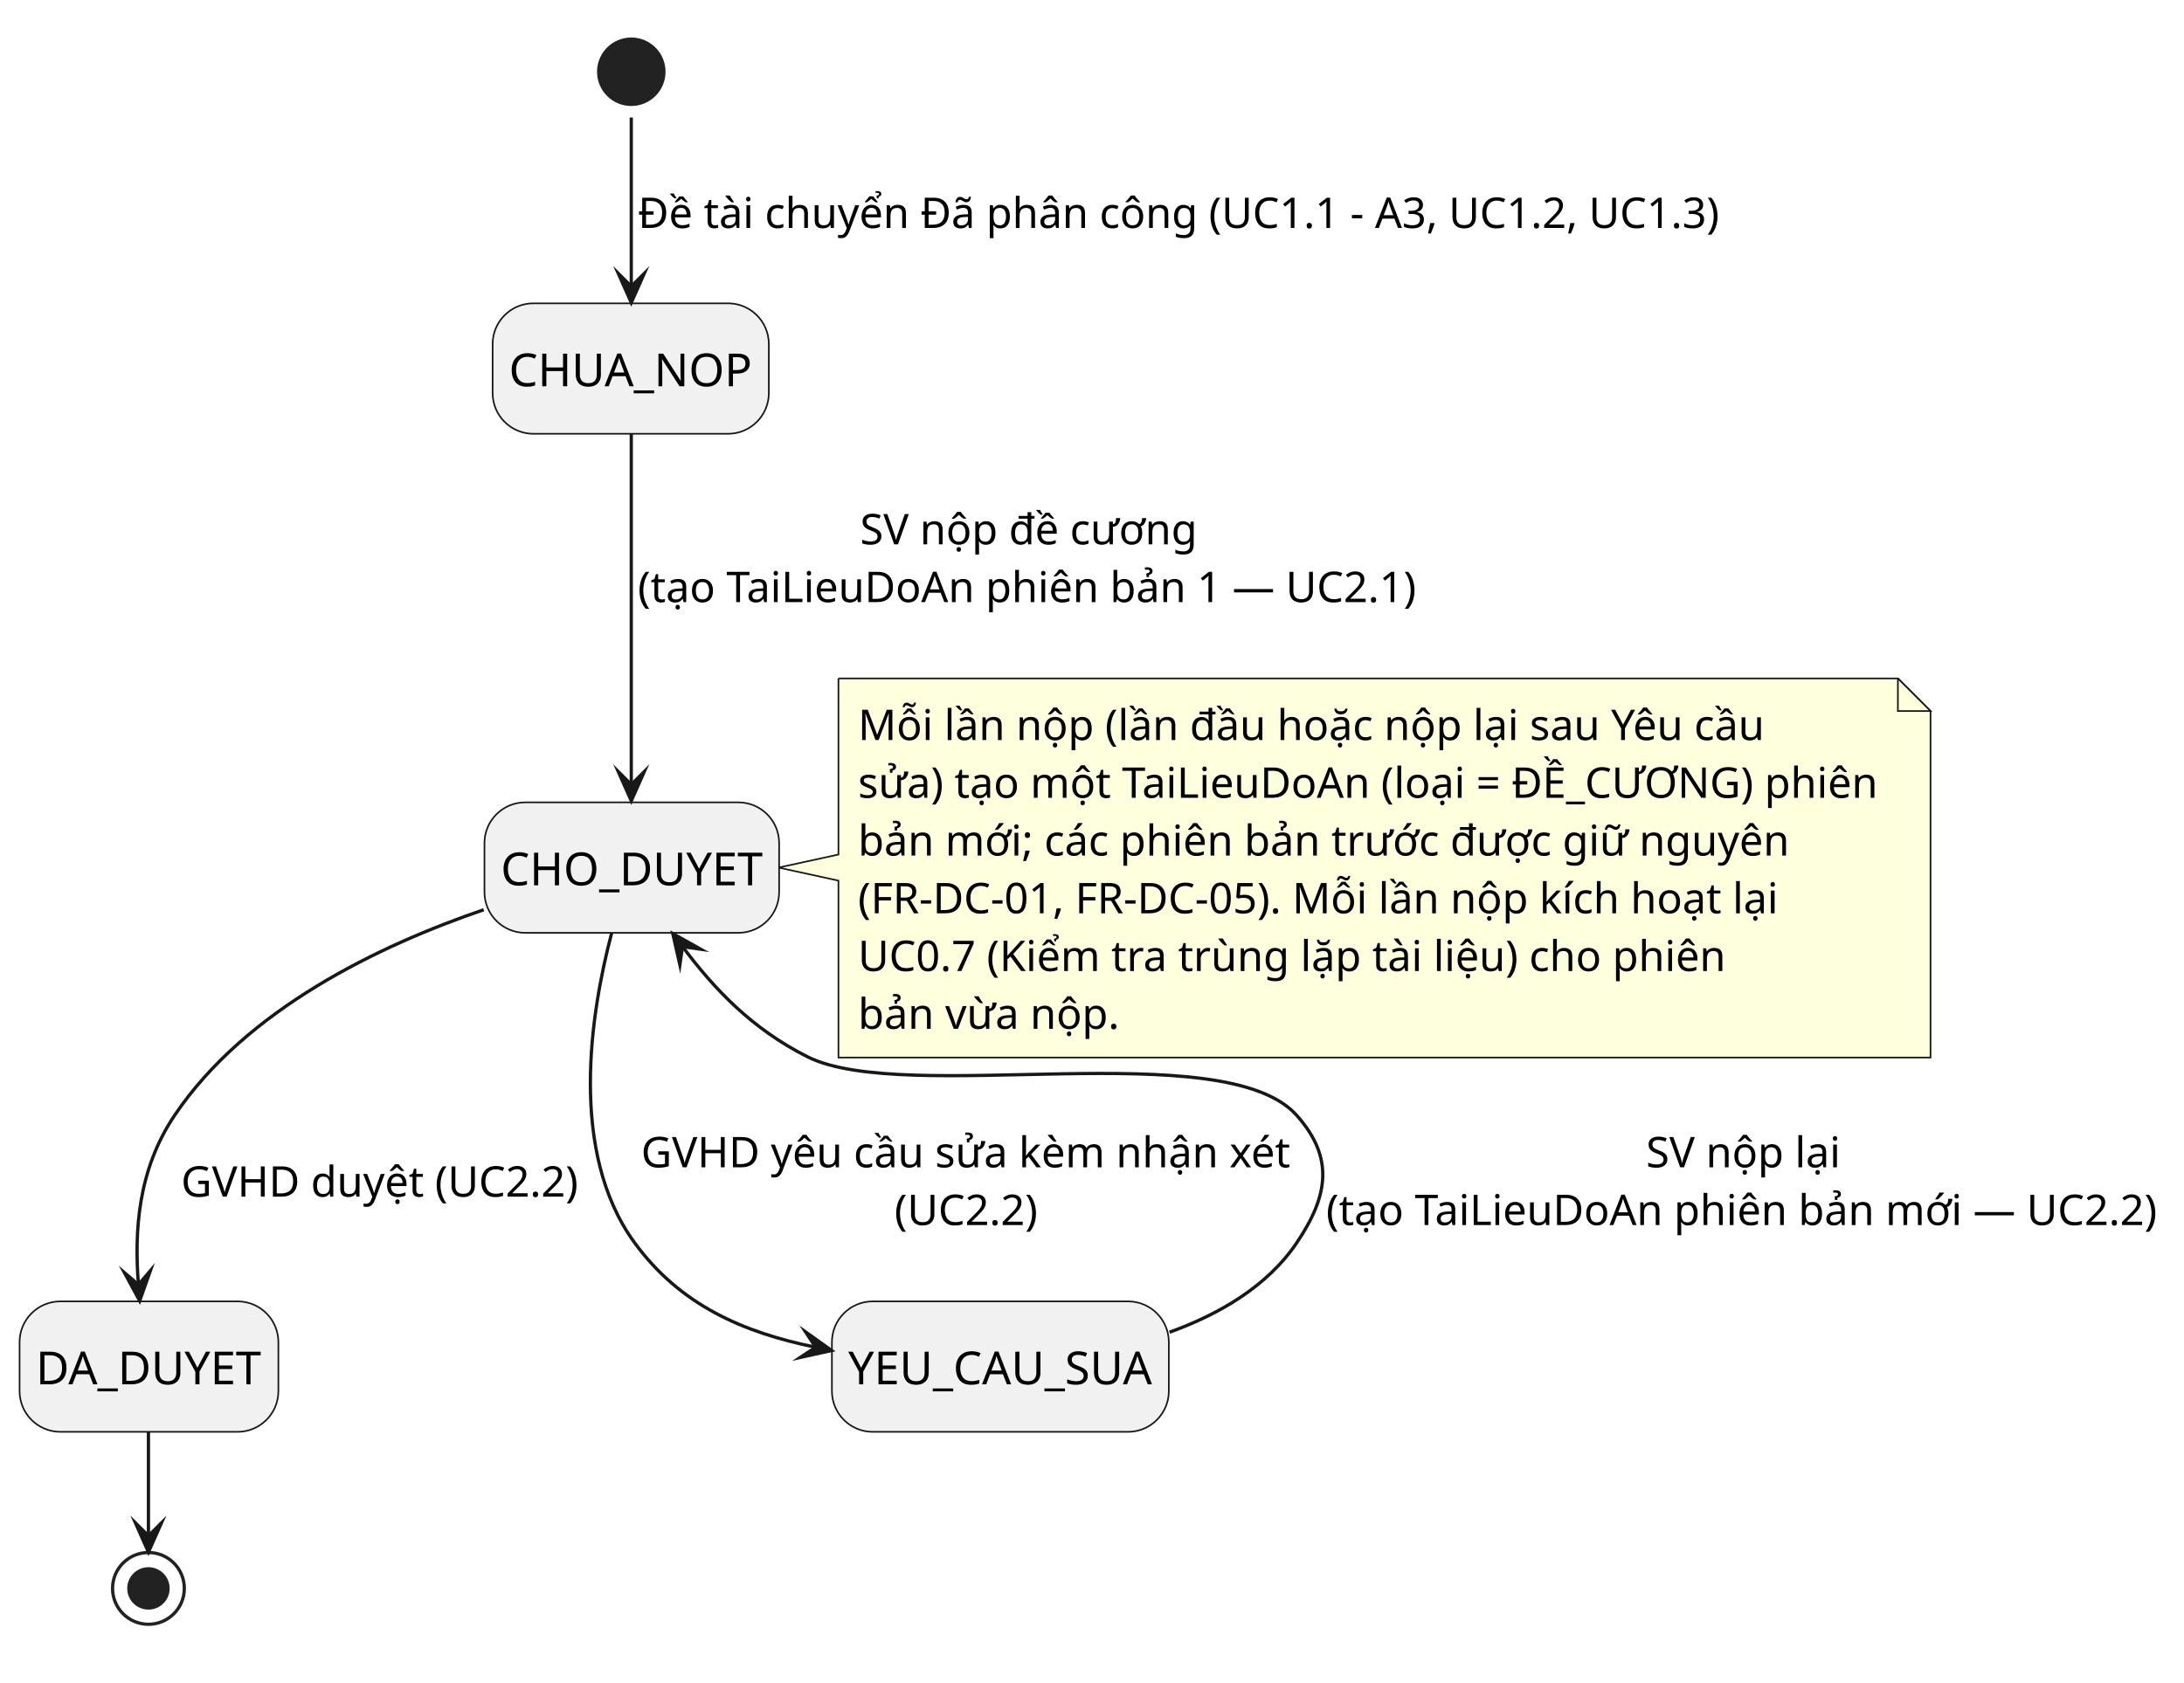
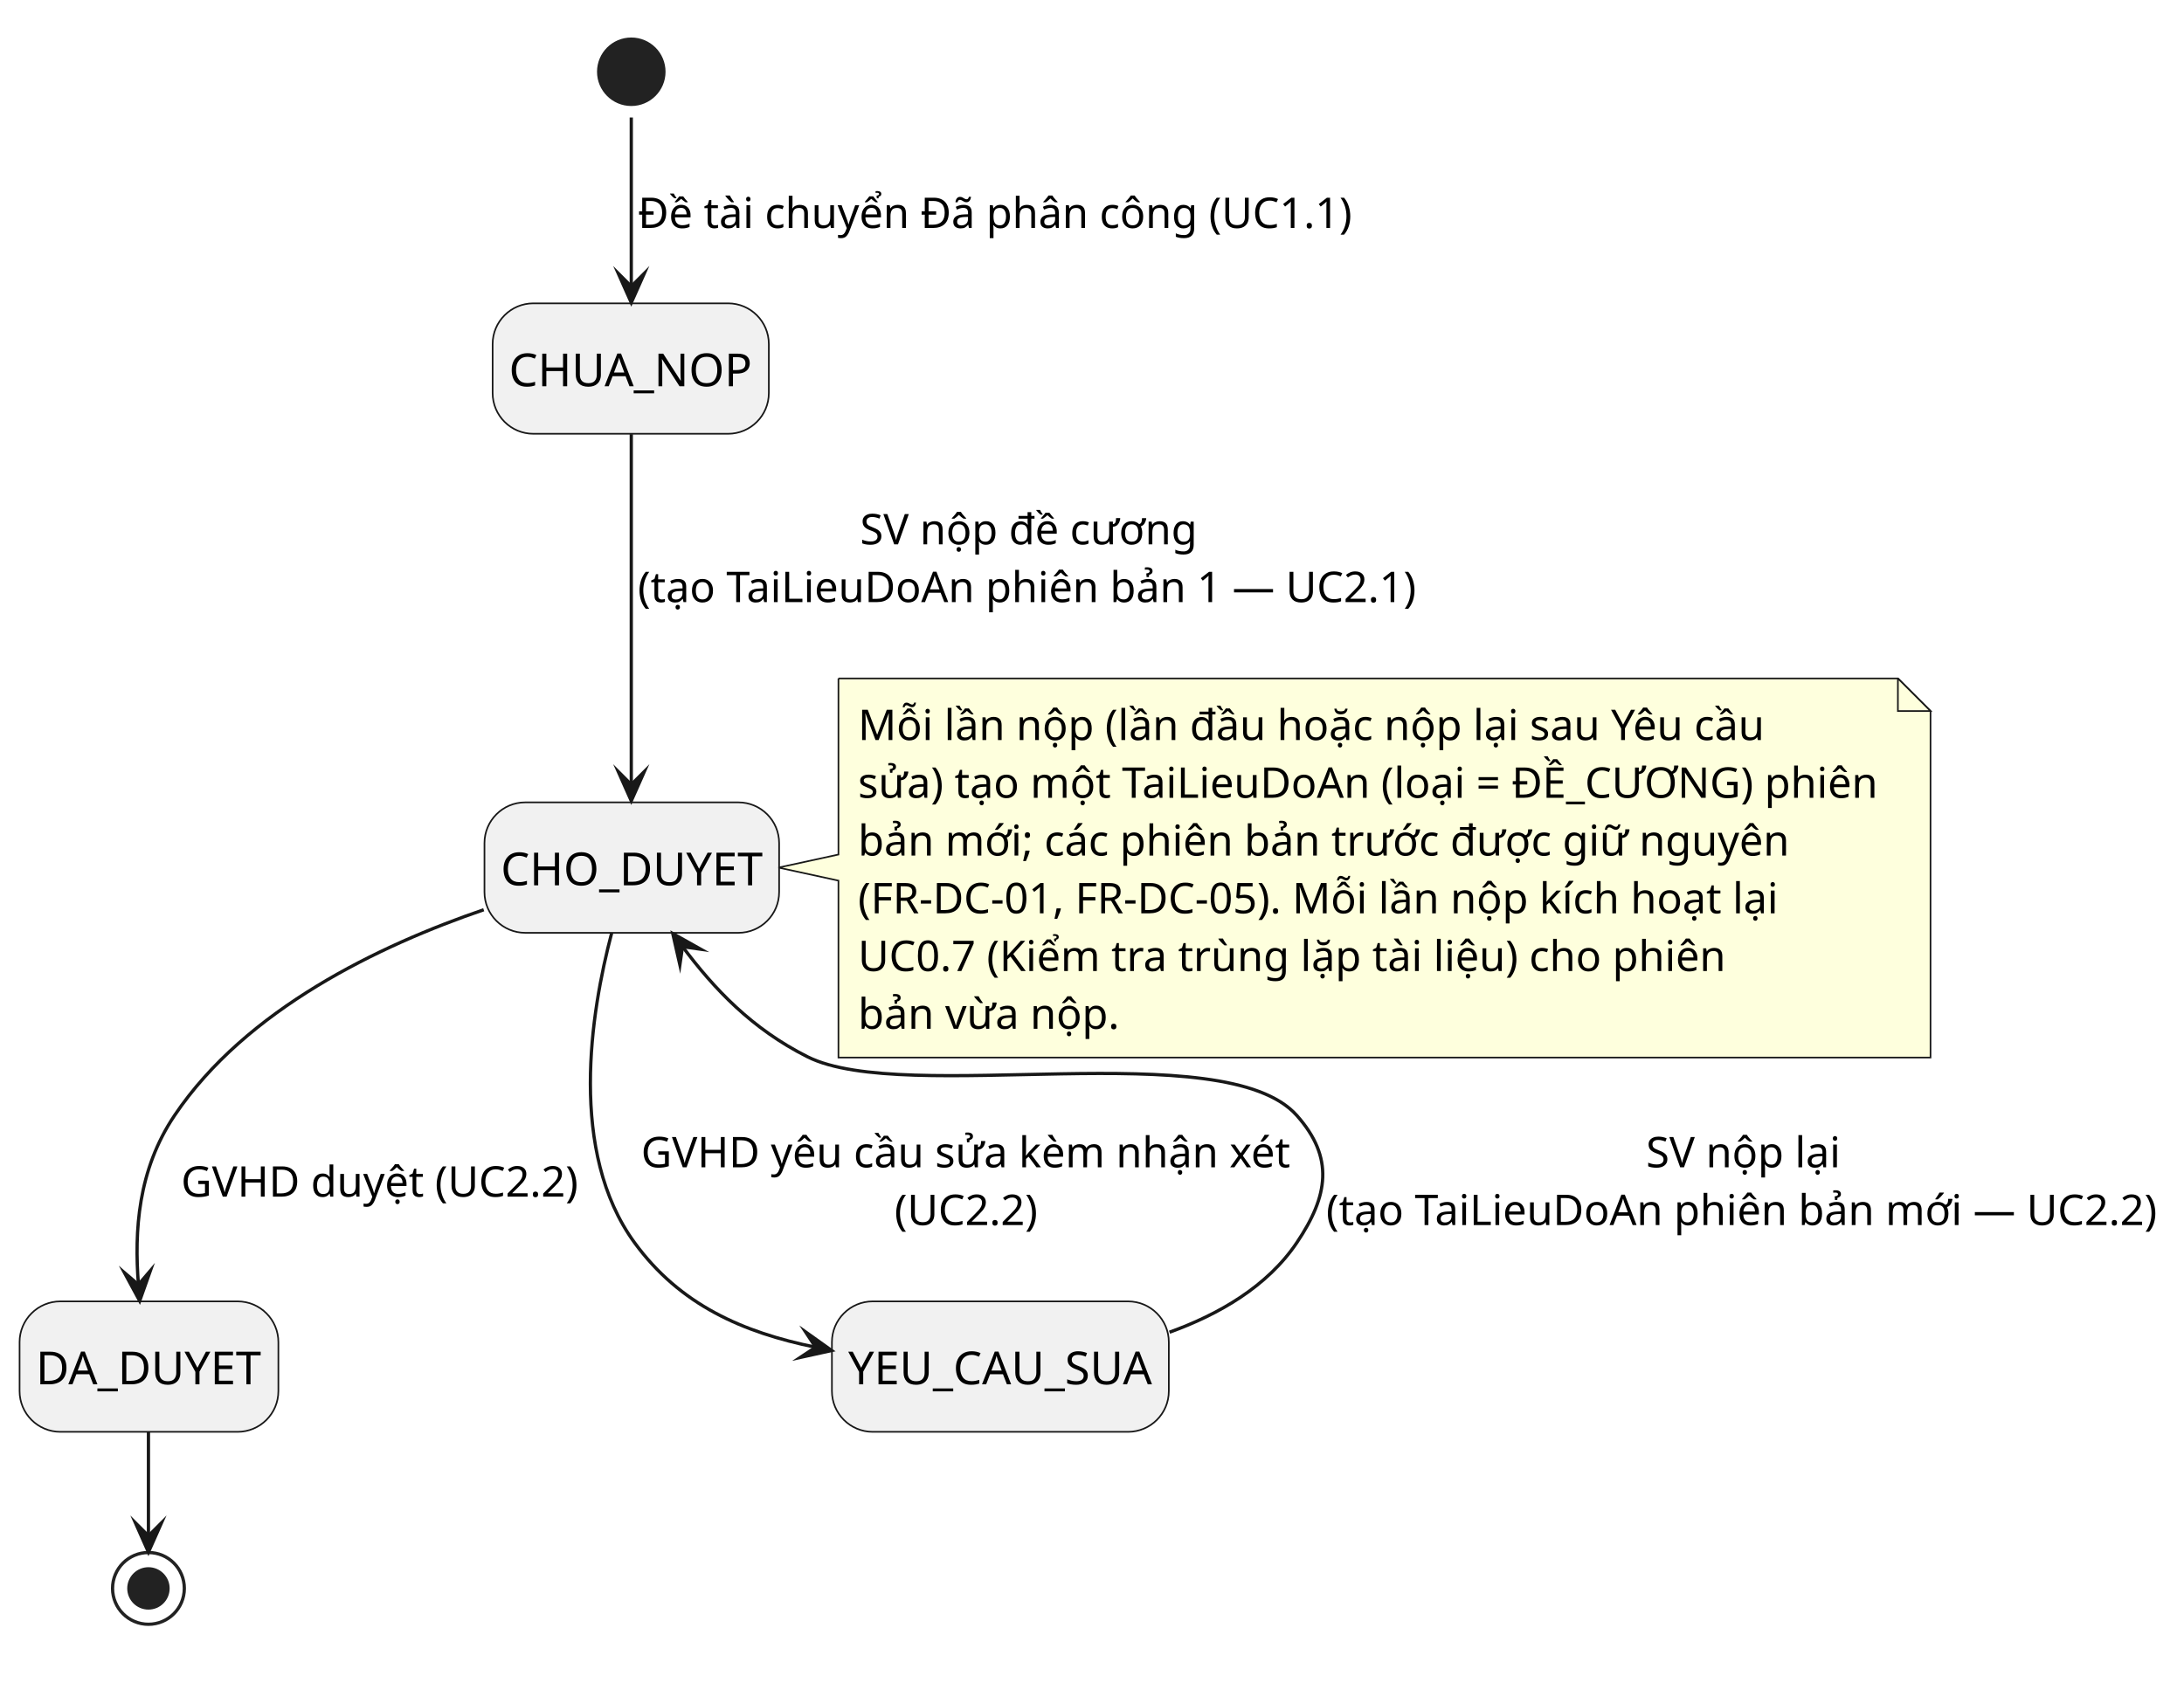
<svg xmlns="http://www.w3.org/2000/svg" version="1.1" data-diagram-type="STATE" style="width:1046px;height:806px;background:#FFFFFF;" width="1046.875px" height="806.25px" viewBox="0 0 1046 806" zoomAndPan="magnify" preserveAspectRatio="none" contentStyleType="text/css">
  <defs />
  <g font-family="sans-serif" lengthAdjust="spacing">
    <g class="start_entity" data-qualified-name=".start." id="ent0001" data-source-line="3">
      <ellipse cx="302.344" cy="34.375" rx="15.625" ry="15.625" fill="#222" style="stroke:#222;stroke-width:1.563;" />
    </g>
    <rect x="235.938" y="145.313" width="132.284" height="62.5" fill="#F1F1F1" style="stroke:#181818;stroke-width:0.781;" rx="19.531" ry="19.531" />
    <text x="243.75" y="185.05" fill="#000" font-size="21.875" textLength="116.659" font-family="'Noto Sans'">CHUA_NOP</text>
    <rect x="232.031" y="384.375" width="141.121" height="62.5" fill="#F1F1F1" style="stroke:#181818;stroke-width:0.781;" rx="19.531" ry="19.531" />
    <text x="239.844" y="424.112" fill="#000" font-size="21.875" textLength="125.496" font-family="'Noto Sans'">CHO_DUYET</text>
    <rect x="9.375" y="623.438" width="123.95" height="62.5" fill="#F1F1F1" style="stroke:#181818;stroke-width:0.781;" rx="19.531" ry="19.531" />
    <text x="17.188" y="663.175" fill="#000" font-size="21.875" textLength="108.325" font-family="'Noto Sans'">DA_DUYET</text>
    <rect x="398.438" y="623.438" width="161.356" height="62.5" fill="#F1F1F1" style="stroke:#181818;stroke-width:0.781;" rx="19.531" ry="19.531" />
    <text x="406.25" y="663.175" fill="#000" font-size="21.875" textLength="145.731" font-family="'Noto Sans'">YEU_CAU_SUA</text>
    <g class="end_entity" data-qualified-name=".end." id="ent0011" data-source-line="12">
      <ellipse cx="71.094" cy="760.938" rx="17.188" ry="17.188" fill="none" style="stroke:#222;stroke-width:1.563;" />
      <ellipse cx="71.094" cy="760.938" rx="9.375" ry="9.375" fill="#222" style="stroke:#222;stroke-width:1.563;" />
    </g>
    <g class="entity" data-qualified-name="GMN13" id="ent0014" data-source-line="15">
      <path d="M401.563,325 L401.563,409.375 L372.839,415.625 L401.563,421.875 L401.563,506.619 A0,0 0 0 0 401.563,506.619 L924.597,506.619 A0,0 0 0 0 924.597,506.619 L924.597,340.625 L908.972,325 L401.563,325 A0,0 0 0 0 401.563,325" style="stroke:#181818;stroke-width:0.781;" fill="#FEFFDD" />
      <path d="M908.972,325 L908.972,340.625 L924.597,340.625 L908.972,325" style="stroke:#181818;stroke-width:0.781;" fill="#FEFFDD" />
      <text x="410.938" y="354.527" fill="#000" font-size="20.313" textLength="435.135" font-family="'Noto Sans'">Mỗi lần nộp (lần đầu hoặc nộp lại sau Yêu cầu</text>
      <text x="410.938" y="382.192" fill="#000" font-size="20.313" textLength="490.222" font-family="'Noto Sans'">sửa) tạo một TaiLieuDoAn (loại = ĐỀ_CƯƠNG) phiên</text>
      <text x="410.938" y="409.858" fill="#000" font-size="20.313" textLength="446.063" font-family="'Noto Sans'">bản mới; các phiên bản trước được giữ nguyên</text>
      <text x="410.938" y="437.524" fill="#000" font-size="20.313" textLength="440.68" font-family="'Noto Sans'">(FR-DC-01, FR-DC-05). Mỗi lần nộp kích hoạt lại</text>
      <text x="410.938" y="465.189" fill="#000" font-size="20.313" textLength="415.98" font-family="'Noto Sans'">UC0.7 (Kiểm tra trùng lặp tài liệu) cho phiên</text>
      <text x="410.938" y="492.855" fill="#000" font-size="20.313" textLength="125.186" font-family="'Noto Sans'">bản vừa nộp.</text>
    </g>
    <g class="link" data-entity-1="ent0001" data-entity-2="ent0002" id="lnk3" data-link-type="dependency">
      <polygon points="302.344,145.01,308.594,130.948,302.344,137.198,296.094,130.948,302.344,145.01" fill="#181818" style="stroke:#181818;stroke-width:1.563;stroke-linejoin:miter;stroke-miterlimit:10;" />
      <path d="M302.344,56.279 C302.344,78.569 302.344,109.966 302.344,137.198" style="stroke:#181818;stroke-width:1.563;" fill="none" />
-       <text x="305.469" y="109.214" fill="#000" font-size="20.313" textLength="517.908" font-family="'Noto Sans'">Đề tài chuyển Đã phân công (UC1.1 - A3, UC1.2, UC1.3)</text>
+       <text x="305.469" y="109.214" fill="#000" font-size="20.313" textLength="342.022" font-family="'Noto Sans'">Đề tài chuyển Đã phân công (UC1.1)</text>
    </g>
    <g class="link" data-entity-1="ent0002" data-entity-2="ent0004" id="lnk5" data-link-type="dependency">
      <polygon points="302.344,383.678,308.594,369.616,302.344,375.866,296.094,369.616,302.344,383.678" fill="#181818" style="stroke:#181818;stroke-width:1.563;stroke-linejoin:miter;stroke-miterlimit:10;" />
      <path d="M302.344,208.007 C302.344,253.142 302.344,330.435 302.344,375.866" style="stroke:#181818;stroke-width:1.563;" fill="none" />
      <text x="411.917" y="260.777" fill="#000" font-size="20.313" textLength="161.505" font-family="'Noto Sans'">SV nộp đề cương</text>
      <text x="305.469" y="288.442" fill="#000" font-size="20.313" textLength="374.4" font-family="'Noto Sans'">(tạo TaiLieuDoAn phiên bản 1 — UC2.1)</text>
    </g>
    <g class="link" data-entity-1="ent0004" data-entity-2="ent0006" id="lnk7" data-link-type="dependency">
      <polygon points="66.902,623.2,72.043,608.696,66.296,615.411,59.58,609.665,66.902,623.2" fill="#181818" style="stroke:#181818;stroke-width:1.563;stroke-linejoin:miter;stroke-miterlimit:10;" />
      <path d="M231.675,435.823 C181.749,452.887 117.85,483.426 83.594,534.375 C66.012,560.524 64.296,589.696 66.296,615.411" style="stroke:#181818;stroke-width:1.563;" fill="none" />
      <text x="86.719" y="573.277" fill="#000" font-size="20.313" textLength="190.166" font-family="'Noto Sans'">GVHD duyệt (UC2.2)</text>
    </g>
    <g class="link" data-entity-1="ent0004" data-entity-2="ent0008" id="lnk9" data-link-type="dependency">
      <polygon points="398.311,646.977,385.784,638.039,390.657,645.414,383.282,650.286,398.311,646.977" fill="#181818" style="stroke:#181818;stroke-width:1.563;stroke-linejoin:miter;stroke-miterlimit:10;" />
      <path d="M292.961,446.926 C282.868,485.174 272.193,551.84 303.906,595.313 C325.686,625.169 355.781,638.289 390.657,645.414" style="stroke:#181818;stroke-width:1.563;" fill="none" />
      <text x="307.031" y="559.214" fill="#000" font-size="20.313" textLength="311.31" font-family="'Noto Sans'">GVHD yêu cầu sửa kèm nhận xét</text>
      <text x="428.409" y="586.88" fill="#000" font-size="20.313" textLength="68.555" font-family="'Noto Sans'">(UC2.2)</text>
    </g>
    <g class="link" data-entity-1="ent0008" data-entity-2="ent0004" id="lnk10" data-link-type="dependency">
      <polygon points="322.206,447.223,325.619,462.229,326.883,453.481,335.631,454.746,322.206,447.223" fill="#181818" style="stroke:#181818;stroke-width:1.563;stroke-linejoin:miter;stroke-miterlimit:10;" />
      <path d="M560.114,638.209 C583.736,629.692 606.961,616.316 621.094,595.313 C636.214,572.843 639.068,554.635 621.094,534.375 C586.281,495.135 433.584,529.816 386.719,506.25 C360.078,492.854 342.019,473.731 326.883,453.481" style="stroke:#181818;stroke-width:1.563;" fill="none" />
      <text x="788.363" y="559.214" fill="#000" font-size="20.313" textLength="93.113" font-family="'Noto Sans'">SV nộp lại</text>
      <text x="635.156" y="586.88" fill="#000" font-size="20.313" textLength="399.527" font-family="'Noto Sans'">(tạo TaiLieuDoAn phiên bản mới — UC2.2)</text>
    </g>
    <g class="link" data-entity-1="ent0006" data-entity-2="ent0011" id="lnk12" data-link-type="dependency">
      <polygon points="71.094,743.584,77.344,729.522,71.094,735.772,64.844,729.522,71.094,743.584" fill="#181818" style="stroke:#181818;stroke-width:1.563;stroke-linejoin:miter;stroke-miterlimit:10;" />
      <path d="M71.094,685.969 C71.094,704.588 71.094,720.123 71.094,735.772" style="stroke:#181818;stroke-width:1.563;" fill="none" />
    </g>
  </g>
</svg>
